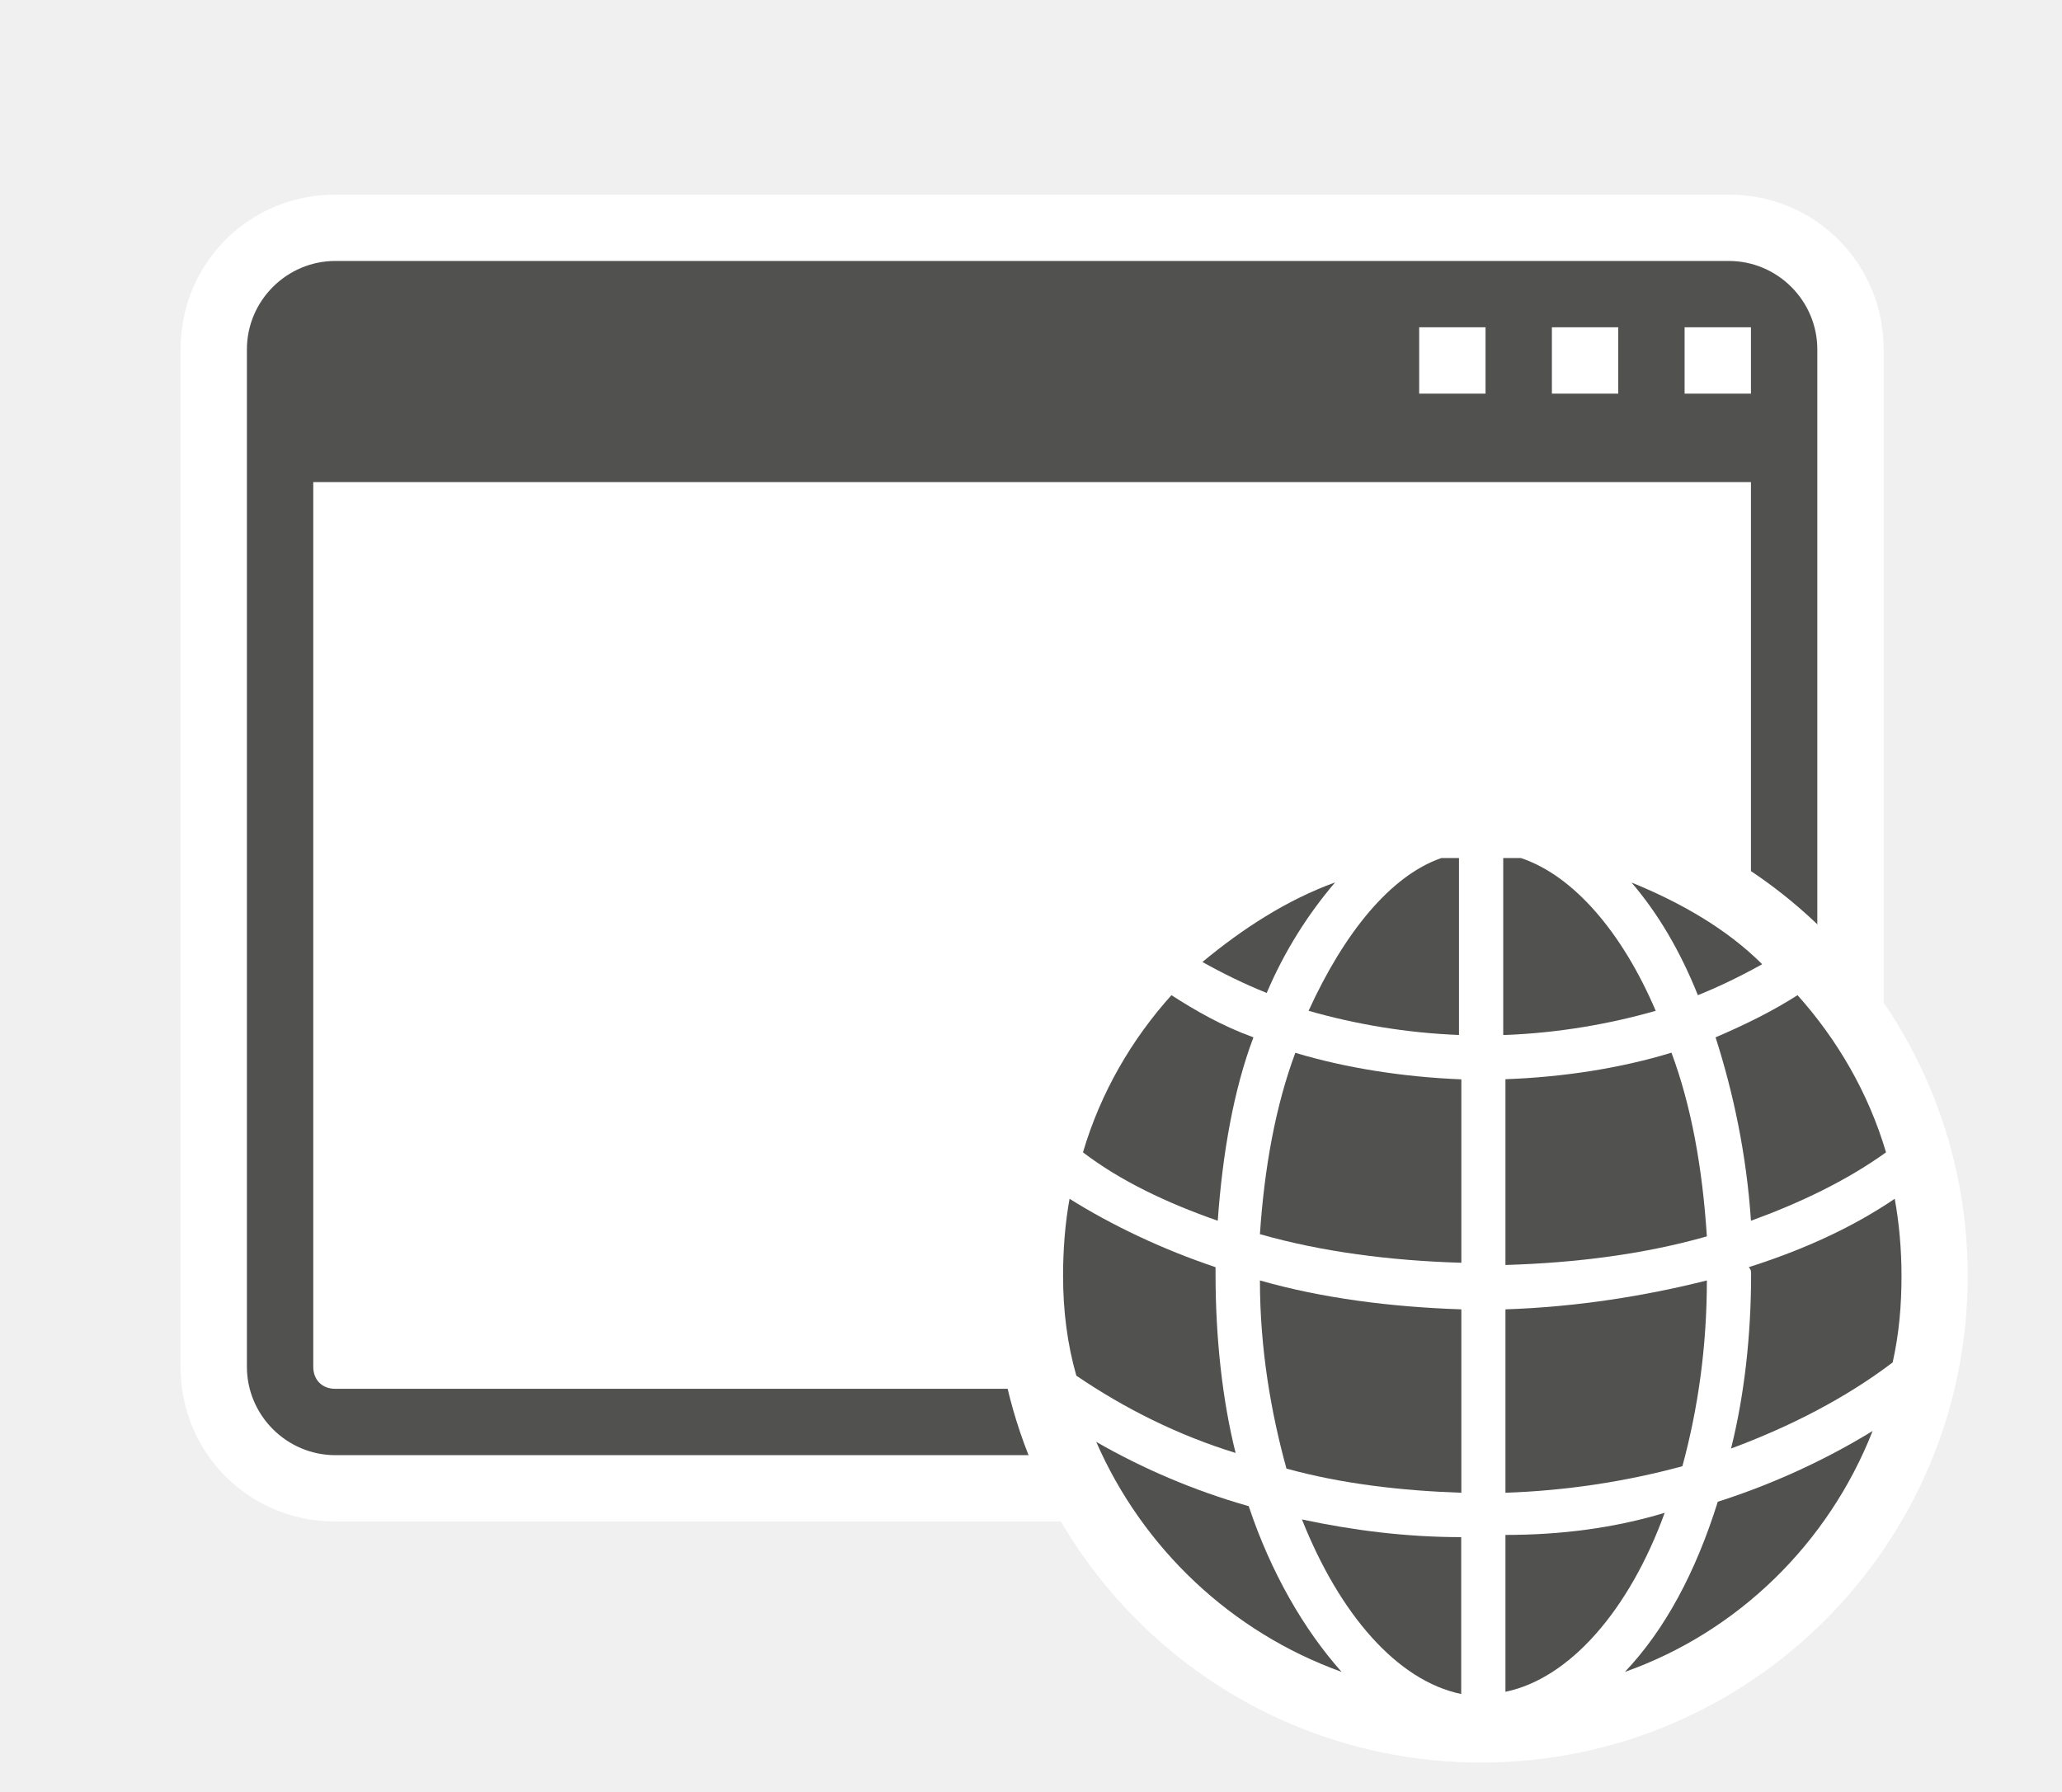
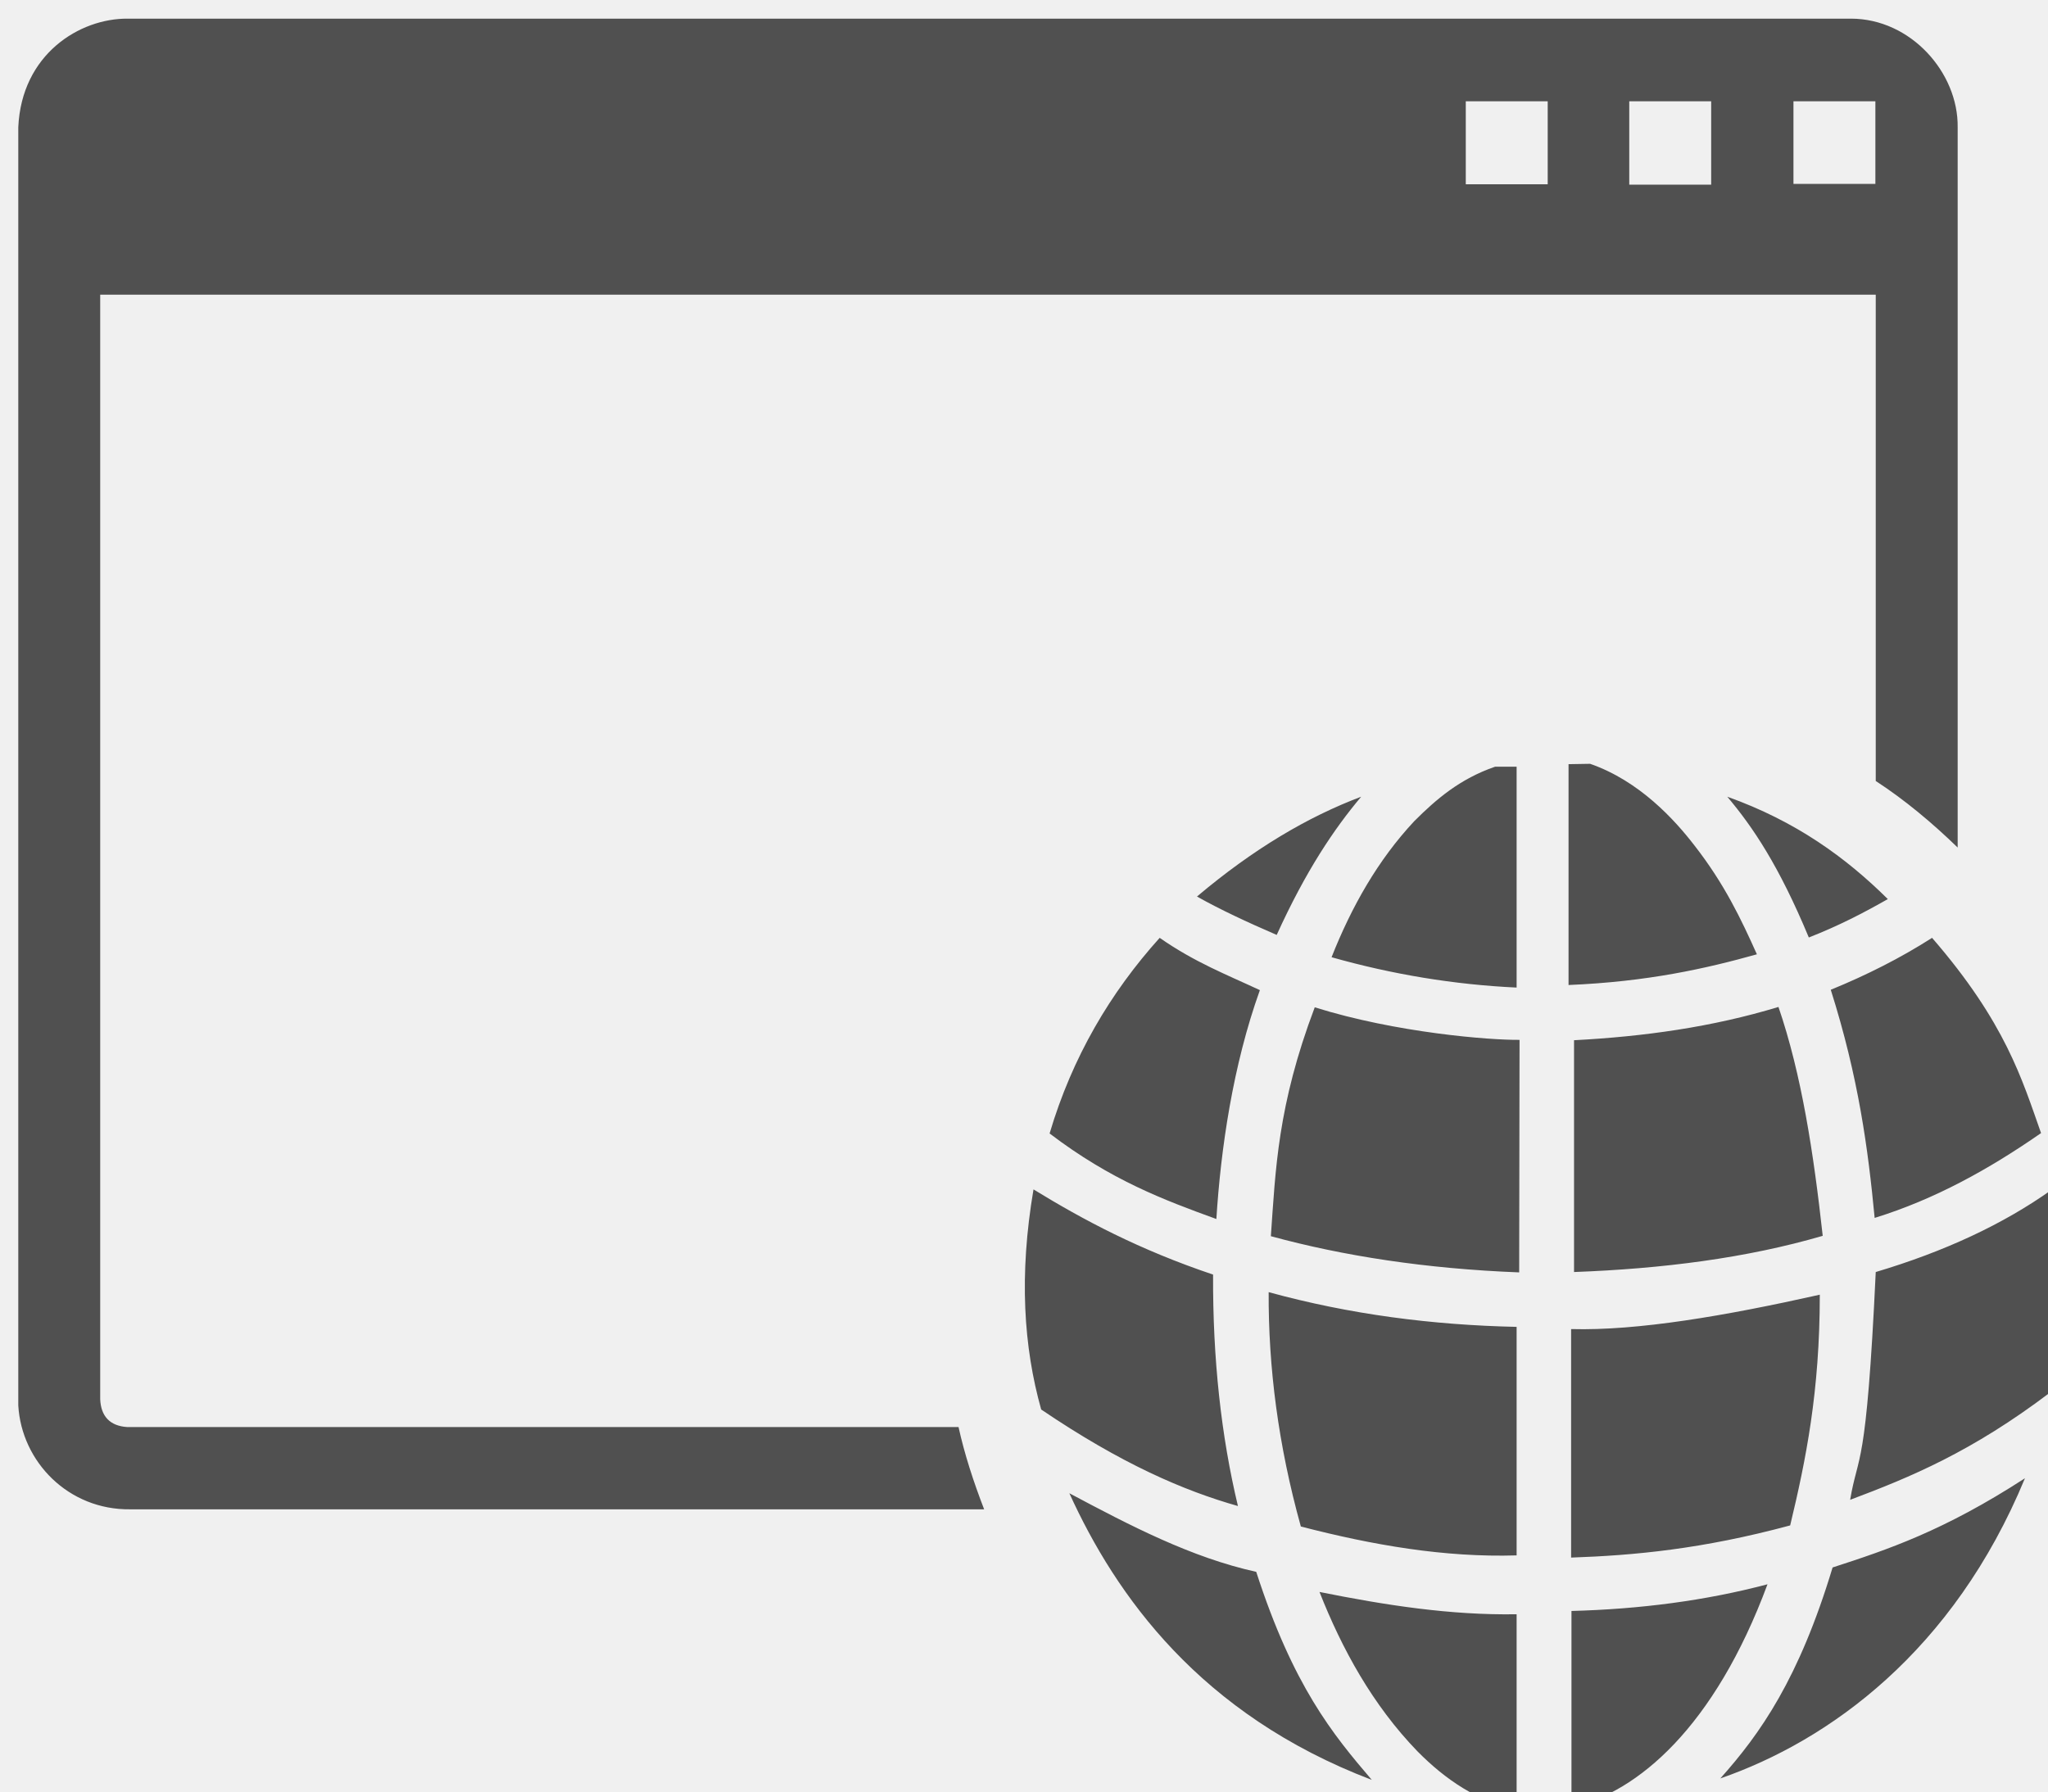
- <svg xmlns="http://www.w3.org/2000/svg" xmlns:ns1="http://schemas.microsoft.com/visio/2003/SVGExtensions/" width="93.225" height="81" viewBox="0 0 69.919 60.75" color-interpolation-filters="sRGB" fill="none" fill-rule="evenodd" font-size="12" overflow="visible" stroke-linecap="square" stroke-miterlimit="3">
-   <ns1:documentProperties ns1:langID="4108" ns1:metric="true" ns1:viewMarkup="false" />
-   <style>
-     .st1,.st2{fill:#fff;stroke:none;stroke-linecap:butt;stroke-width:.75}.st2{fill:#515150}
-   </style>
-   <g ns1:mID="0" ns1:index="1" ns1:groupContext="foregroundPage">
-     <ns1:pageProperties ns1:drawingScale=".039" ns1:pageScale=".039" ns1:drawingUnits="24" ns1:shadowOffsetX="8.504" ns1:shadowOffsetY="-8.504" />
-     <ns1:layer ns1:name="symbols" ns1:index="0" />
-     <g id="group117-1" transform="translate(6.122 -.975)" ns1:mID="117" ns1:groupContext="group" ns1:layerMember="0">
-       <g id="group118-2" ns1:mID="118" ns1:groupContext="group" ns1:layerMember="0">
-         <g id="group119-3" transform="translate(0 -8.175)" ns1:mID="119" ns1:groupContext="group" ns1:layerMember="0">
-           <g id="shape120-4" ns1:mID="120" ns1:groupContext="shape" ns1:layerMember="0">
-             <path d="M5.25 60.75C2.32 60.75 0 58.43 0 55.5V21c0-2.92 2.32-5.25 5.25-5.25H52.5c2.92 0 5.25 2.33 5.25 5.25v34.5c0 2.93-2.33 5.25-5.25 5.25H5.25z" class="st1" />
-           </g>
-           <g id="shape121-6" ns1:mID="121" ns1:groupContext="shape" ns1:layerMember="0" transform="translate(2.25 -2.25)">
-             <path d="M50.25 20.25H3c-1.65 0-3 1.35-3 3v34.5c0 1.65 1.35 3 3 3h47.25c1.65 0 3-1.35 3-3v-34.5c0-1.65-1.35-3-3-3zm-6 2.25h2.25v2.25h-2.25V22.5zm-4.5 0H42v2.25h-2.25V22.5zM51 57.75c0 .45-.3.75-.75.75H3c-.45 0-.75-.3-.75-.75v-30H51v30zm0-33h-2.25V22.5H51v2.25z" class="st2" />
-           </g>
-         </g>
-         <g id="group122-8" transform="translate(27.6)" ns1:mID="122" ns1:groupContext="group" ns1:layerMember="0">
-           <g id="shape123-9" ns1:mID="123" ns1:groupContext="shape" ns1:layerMember="0">
-             <ellipse cx="16.5" cy="44.25" rx="16.5" ry="16.5" class="st1" />
-           </g>
-           <g id="group124-11" transform="translate(2.325 -2.325)" ns1:mID="124" ns1:groupContext="group" ns1:layerMember="0">
-             <g id="shape125-12" ns1:mID="125" ns1:groupContext="shape" ns1:layerMember="0" transform="translate(15 -14.55)">
-               <path d="M5.63 53.55c-1.73.53-3.68.83-5.63.9v6.3c2.4-.07 4.73-.37 6.83-.97-.15-2.33-.53-4.43-1.2-6.23z" class="st2" />
-             </g>
-             <g id="shape126-14" ns1:mID="126" ns1:groupContext="shape" ns1:layerMember="0" transform="translate(4.725 -23.775)">
-               <path d="M4.5 57c-1.65.6-3.15 1.58-4.5 2.7.68.38 1.43.75 2.18 1.05.6-1.42 1.42-2.7 2.32-3.75z" class="st2" />
-             </g>
-             <g id="shape127-16" ns1:mID="127" ns1:groupContext="shape" ns1:layerMember="0" transform="translate(8.325 -22.35)">
-               <path d="M0 59.93c1.57.45 3.3.75 5.1.82v-6h-.6c-1.73.6-3.3 2.55-4.5 5.18z" class="st2" />
-             </g>
-             <g id="shape128-18" ns1:mID="128" ns1:groupContext="shape" ns1:layerMember="0" transform="translate(6.675 -14.625)">
-               <path d="M0 59.78c2.1.6 4.43.9 6.83.97v-6.22c-1.96-.08-3.9-.38-5.63-.9-.67 1.8-1.05 3.9-1.2 6.15z" class="st2" />
-             </g>
-             <g id="shape129-20" ns1:mID="129" ns1:groupContext="shape" ns1:layerMember="0" transform="translate(22.65 -8.325)">
-               <path d="M.68 54.83c0 2.1-.23 4.12-.68 5.92 2.02-.75 3.9-1.72 5.48-2.92.22-.98.3-1.95.3-2.93 0-.9-.08-1.8-.23-2.62C4.12 53.25 2.48 54 .6 54.6c.08.08.08.15.08.23z" class="st2" />
-             </g>
-             <g id="shape130-22" ns1:mID="130" ns1:groupContext="shape" ns1:layerMember="0" transform="translate(0 -8.175)">
-               <path d="M5.17 54.68v-.23c-1.79-.6-3.52-1.42-4.95-2.32-.15.82-.22 1.72-.22 2.62 0 1.2.15 2.33.45 3.38 1.65 1.12 3.45 2.02 5.4 2.62-.45-1.8-.68-3.9-.68-6.07z" class="st2" />
-             </g>
-             <g id="shape131-24" ns1:mID="131" ns1:groupContext="shape" ns1:layerMember="0" transform="translate(.675 -16.05)">
-               <path d="M3 53.1c-1.35 1.5-2.4 3.3-3 5.33 1.27.97 2.85 1.72 4.57 2.32.16-2.25.53-4.42 1.21-6.22-1.05-.38-1.96-.9-2.78-1.43z" class="st2" />
-             </g>
-             <g id="shape132-26" ns1:mID="132" ns1:groupContext="shape" ns1:layerMember="0" transform="translate(14.925 -22.35)">
-               <path d="M.07 60.75c1.8-.07 3.53-.37 5.1-.82C4.05 57.3 2.4 55.35.6 54.75H0v6h.07z" class="st2" />
-             </g>
-             <g id="shape133-28" ns1:mID="133" ns1:groupContext="shape" ns1:layerMember="0" transform="translate(1.125 -.75)">
-               <path d="M5.17 55.13C3.3 54.6 1.57 53.85 0 52.95c1.57 3.6 4.57 6.45 8.32 7.8-1.27-1.42-2.4-3.37-3.15-5.62z" class="st2" />
-             </g>
-             <g id="shape134-30" ns1:mID="134" ns1:groupContext="shape" ns1:layerMember="0" transform="translate(19.275 -23.7)">
-               <path d="M0 56.93c.9 1.05 1.65 2.32 2.25 3.82.75-.3 1.5-.67 2.18-1.05-1.2-1.2-2.78-2.1-4.43-2.77z" class="st2" />
-             </g>
-             <g id="shape135-32" ns1:mID="135" ns1:groupContext="shape" ns1:layerMember="0" transform="translate(22.125 -16.05)">
-               <path d="M5.78 58.43c-.6-2.03-1.66-3.83-3-5.33-.83.53-1.73.98-2.78 1.43.6 1.87 1.05 3.97 1.2 6.22 1.65-.6 3.23-1.35 4.58-2.32z" class="st2" />
-             </g>
-             <g id="shape136-34" ns1:mID="136" ns1:groupContext="shape" ns1:layerMember="0" transform="translate(19.05 -.75)">
-               <path d="M3.15 54.98c-.75 2.4-1.8 4.35-3.15 5.77 3.82-1.35 6.9-4.35 8.4-8.17-1.58.97-3.37 1.8-5.25 2.4z" class="st2" />
-             </g>
-             <g id="shape137-36" ns1:mID="137" ns1:groupContext="shape" ns1:layerMember="0" transform="translate(8.1)">
-               <path d="M5.4 60.75v-5.32c-1.87 0-3.67-.23-5.4-.6 1.28 3.22 3.23 5.47 5.4 5.92z" class="st2" />
-             </g>
-             <g id="shape138-38" ns1:mID="138" ns1:groupContext="shape" ns1:layerMember="0" transform="translate(15 -6.825)">
-               <path d="M6.83 53.55c-2.1.53-4.43.9-6.83.98v6.22c2.03-.07 4.05-.37 6-.9.53-1.95.83-4.05.83-6.3z" class="st2" />
-             </g>
-             <g id="shape139-40" ns1:mID="139" ns1:groupContext="shape" ns1:layerMember="0" transform="translate(6.675 -6.825)">
-               <path d="M6.83 60.75v-6.22c-2.4-.08-4.73-.38-6.83-.98 0 2.33.38 4.5.9 6.38 1.88.52 3.9.75 5.93.82z" class="st2" />
-             </g>
-             <g id="shape140-42" ns1:mID="140" ns1:groupContext="shape" ns1:layerMember="0" transform="translate(15 -.075)">
-               <path d="M0 55.43v5.32c2.18-.45 4.2-2.77 5.4-6.07-1.72.52-3.52.75-5.4.75z" class="st2" />
-             </g>
-           </g>
-         </g>
-       </g>
-     </g>
+ <svg xmlns="http://www.w3.org/2000/svg" version="1.1" width="56px" height="49px" viewBox="-0.5 -0.5 56 49">
+   <defs />
+   <g>
+     <rect x="0" y="0" width="56" height="49" fill="none" stroke="none" pointer-events="all" />
+     <path d="M 46.73 21.29 C 48.61 21.96 49.98 22.96 51.12 24.09 C 50.47 24.46 49.78 24.82 48.96 25.14 C 48.14 23.17 47.43 22.12 46.73 21.29 Z M 49.56 26.57 C 50.54 26.17 51.47 25.7 52.33 25.15 C 54.34 27.47 54.79 29.02 55.31 30.49 C 53.9 31.47 52.41 32.3 50.76 32.81 C 50.58 30.92 50.32 28.97 49.56 26.57 Z M 50.79 34.29 C 52.67 33.73 54.28 32.98 55.6 32.04 C 56 34.65 55.83 36.21 55.55 37.59 C 53.41 39.21 51.74 39.9 50.09 40.52 C 50.31 39.21 50.53 39.81 50.79 34.29 Z M 49.61 42.37 C 51.12 41.88 52.65 41.37 54.87 39.93 C 52.91 44.67 49.51 47.11 46.54 48.14 C 47.63 46.92 48.69 45.42 49.61 42.37 Z M 47.83 42.83 C 46.38 46.74 44.28 48.52 42.47 48.93 L 42.47 43.56 C 44.34 43.51 46.13 43.28 47.83 42.83 Z M 42.46 42.1 L 42.46 35.85 C 44.28 35.9 46.67 35.49 49.26 34.91 C 49.26 37.56 48.88 39.43 48.45 41.22 C 46.04 41.87 44.18 42.04 42.46 42.1 Z M 42.54 34.29 L 42.54 27.95 C 44.45 27.85 46.32 27.59 48.13 27.04 C 48.76 28.88 49.09 31.03 49.34 33.3 C 47.25 33.91 44.96 34.2 42.54 34.29 Z M 42.39 20.4 L 42.98 20.39 C 44.33 20.86 45.29 21.92 45.83 22.62 C 46.65 23.67 47.11 24.64 47.54 25.6 C 46.15 25.99 44.55 26.35 42.39 26.44 Z M 40.97 26.51 C 39.26 26.43 37.57 26.15 35.91 25.68 C 36.46 24.29 37.18 23.02 38.17 21.96 C 38.77 21.36 39.42 20.8 40.38 20.47 L 40.97 20.47 Z M 41.04 34.3 C 38.48 34.2 36.23 33.85 34.25 33.31 C 34.38 31.49 34.43 29.75 35.45 27.05 C 37.68 27.75 40.26 27.95 41.05 27.94 Z M 40.97 35.79 L 40.97 42.04 C 39 42.1 37.04 41.76 35.07 41.25 C 34.45 39.02 34.18 36.89 34.19 34.84 C 36.41 35.45 38.67 35.74 40.97 35.79 Z M 40.97 43.65 L 40.97 49 C 39.91 48.77 39.03 48.18 38.26 47.4 C 37.03 46.13 36.19 44.59 35.58 43.04 C 37.37 43.4 39.16 43.68 40.97 43.65 Z M 33.85 42.49 C 34.86 45.61 35.94 46.93 37.01 48.18 C 32.31 46.39 30.01 43.13 28.74 40.34 C 30.41 41.23 32.08 42.1 33.85 42.49 Z M 27.97 38.05 C 27.49 36.34 27.36 34.38 27.76 32.03 C 29.13 32.87 30.65 33.68 32.67 34.36 C 32.66 36.66 32.89 38.77 33.35 40.69 C 31.87 40.27 30.17 39.54 27.97 38.05 Z M 28.2 30.5 C 28.82 28.41 29.86 26.65 31.21 25.15 C 32.17 25.82 33.05 26.16 33.95 26.58 C 33.21 28.64 32.88 30.93 32.76 32.84 C 31.33 32.32 29.88 31.78 28.2 30.5 Z M 32.23 24.02 C 33.77 22.72 35.26 21.84 36.72 21.29 C 35.98 22.17 35.21 23.31 34.41 25.07 C 33.6 24.72 32.85 24.37 32.23 24.02 Z M 53.03 22.68 C 52.35 22.02 51.59 21.38 50.79 20.86 L 50.79 7.56 L 2.24 7.56 L 2.24 37.77 C 2.26 38.23 2.5 38.5 2.98 38.53 L 25.71 38.53 C 25.87 39.26 26.12 40.03 26.41 40.78 L 3.06 40.78 C 1.37 40.8 0.09 39.48 0 37.94 L 0 2.98 C 0.09 0.98 1.68 0 2.99 0.01 L 50.11 0.01 C 51.75 0.01 53.05 1.49 53.03 2.98 Z M 39.58 4.54 L 41.82 4.54 L 41.82 2.27 L 39.58 2.27 Z M 44.05 4.55 L 46.29 4.55 L 46.29 2.27 L 44.05 2.27 Z M 48.54 4.53 L 50.78 4.53 L 50.78 2.27 L 48.54 2.27 Z" fill="#505050" stroke="none" pointer-events="all" />
  </g>
</svg>
